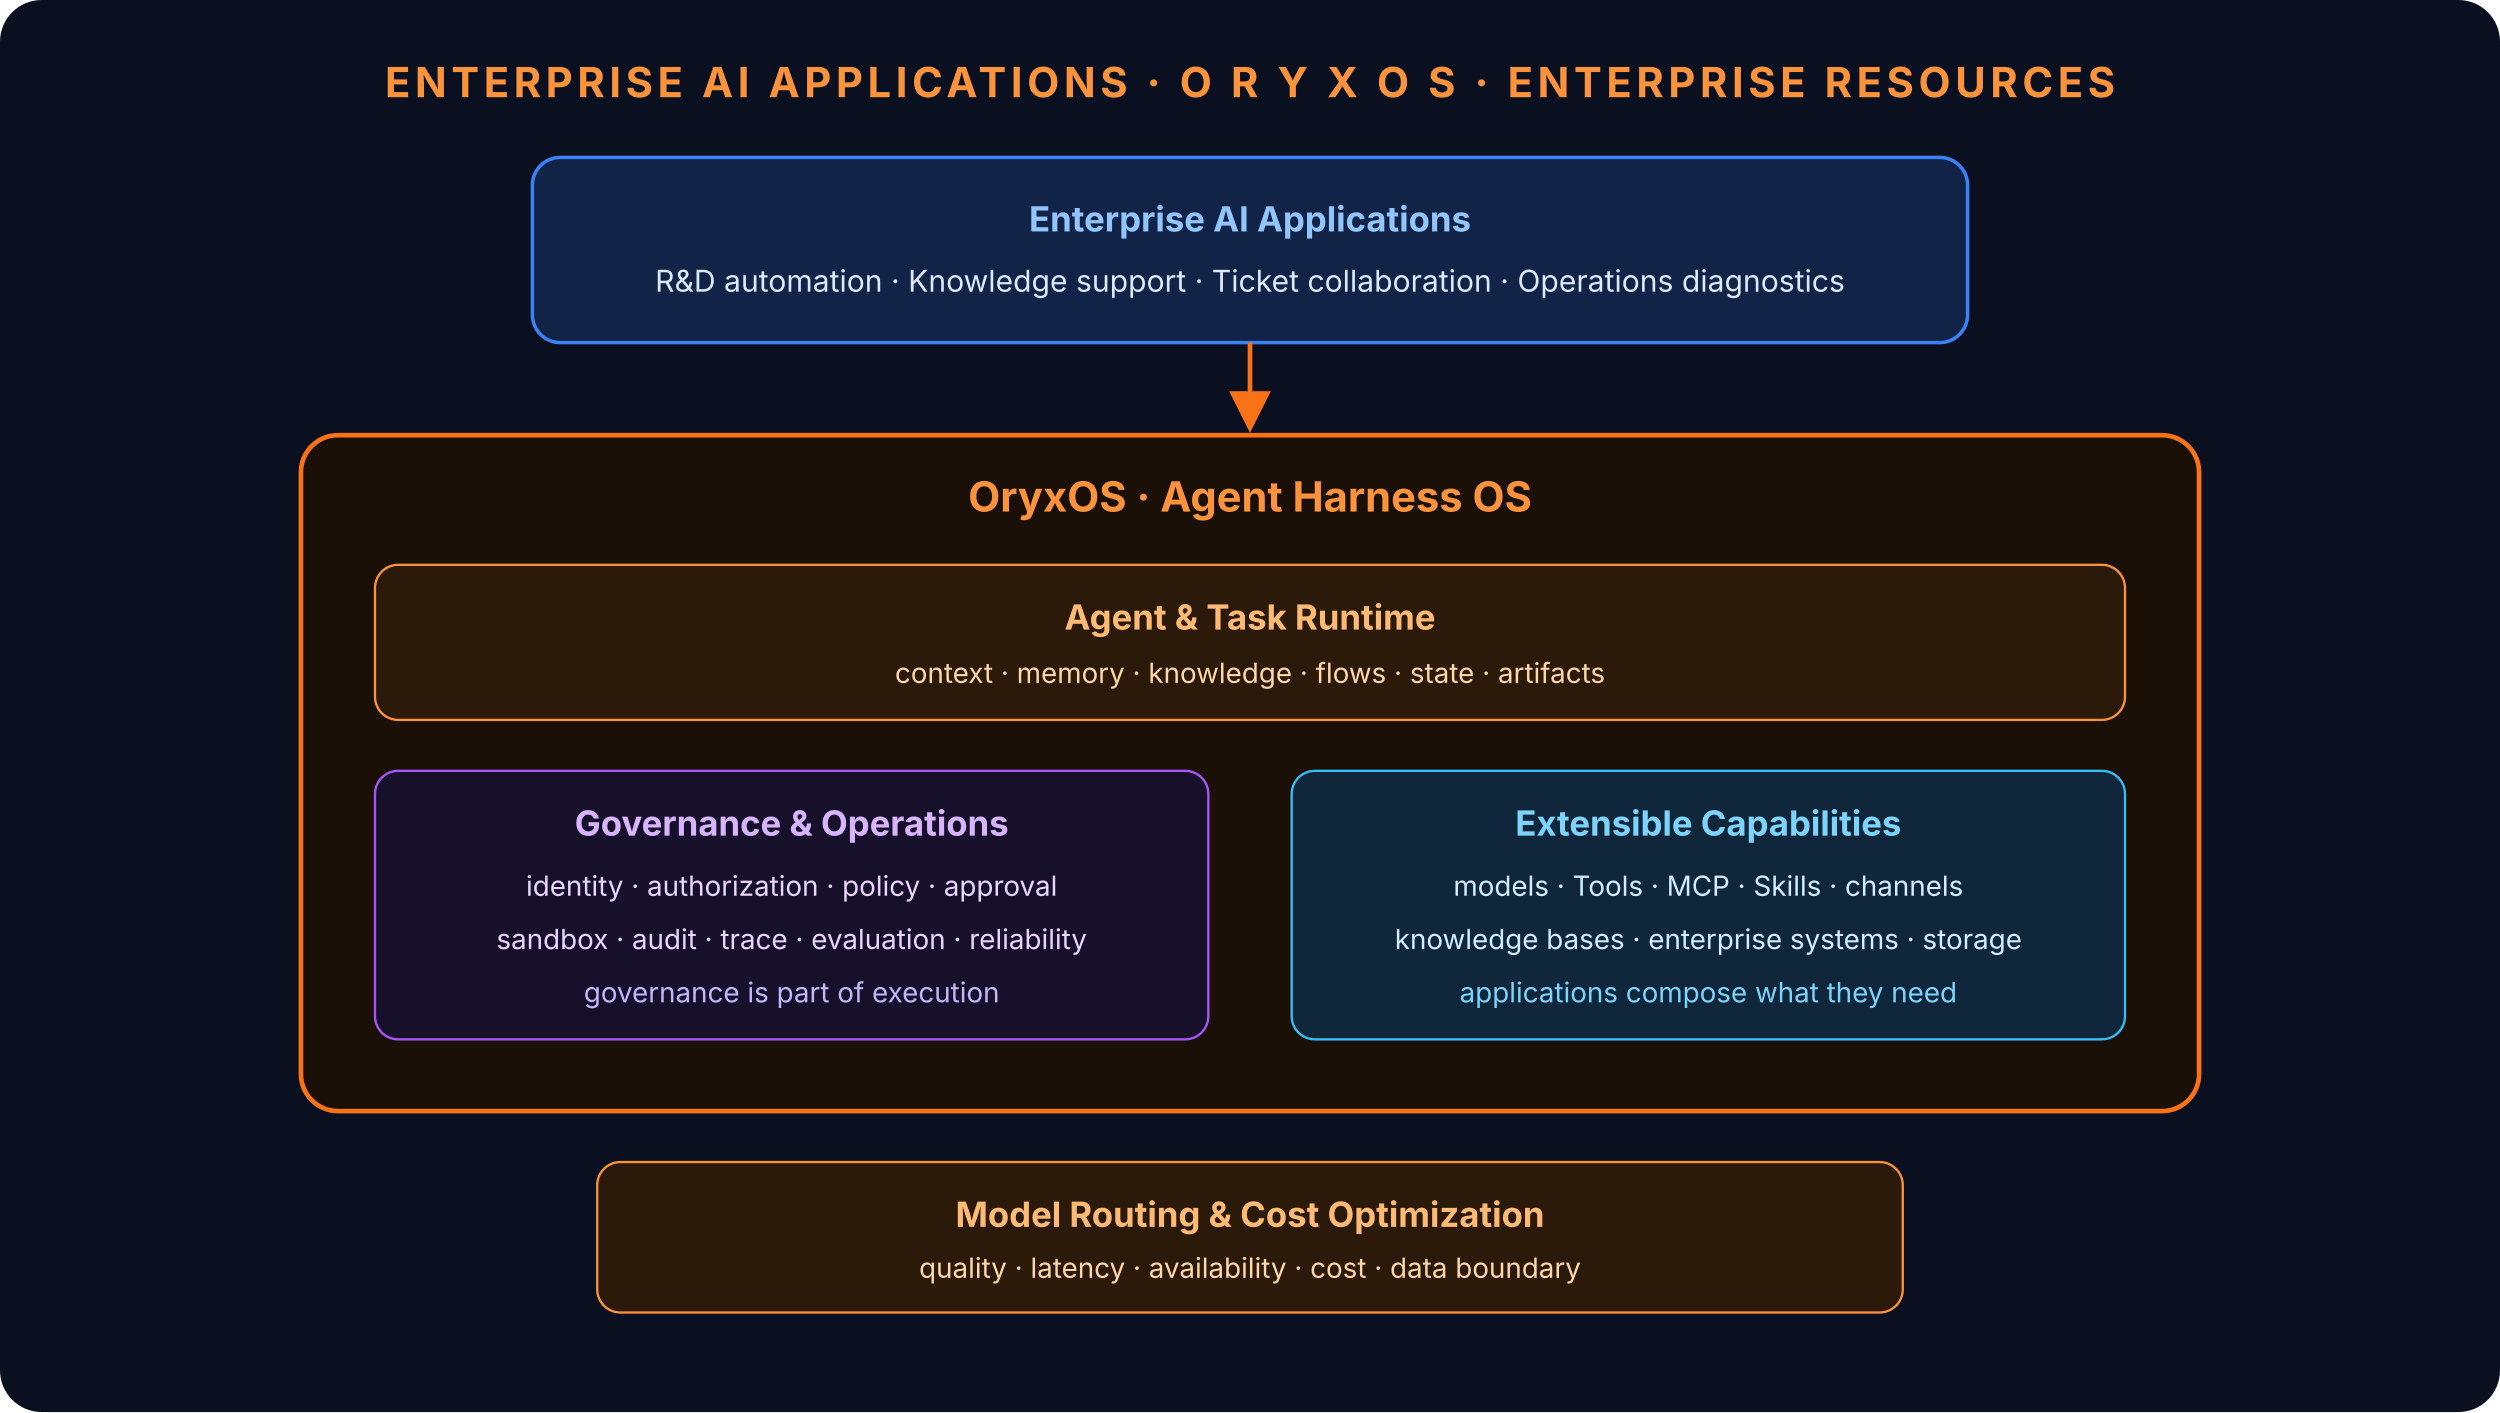
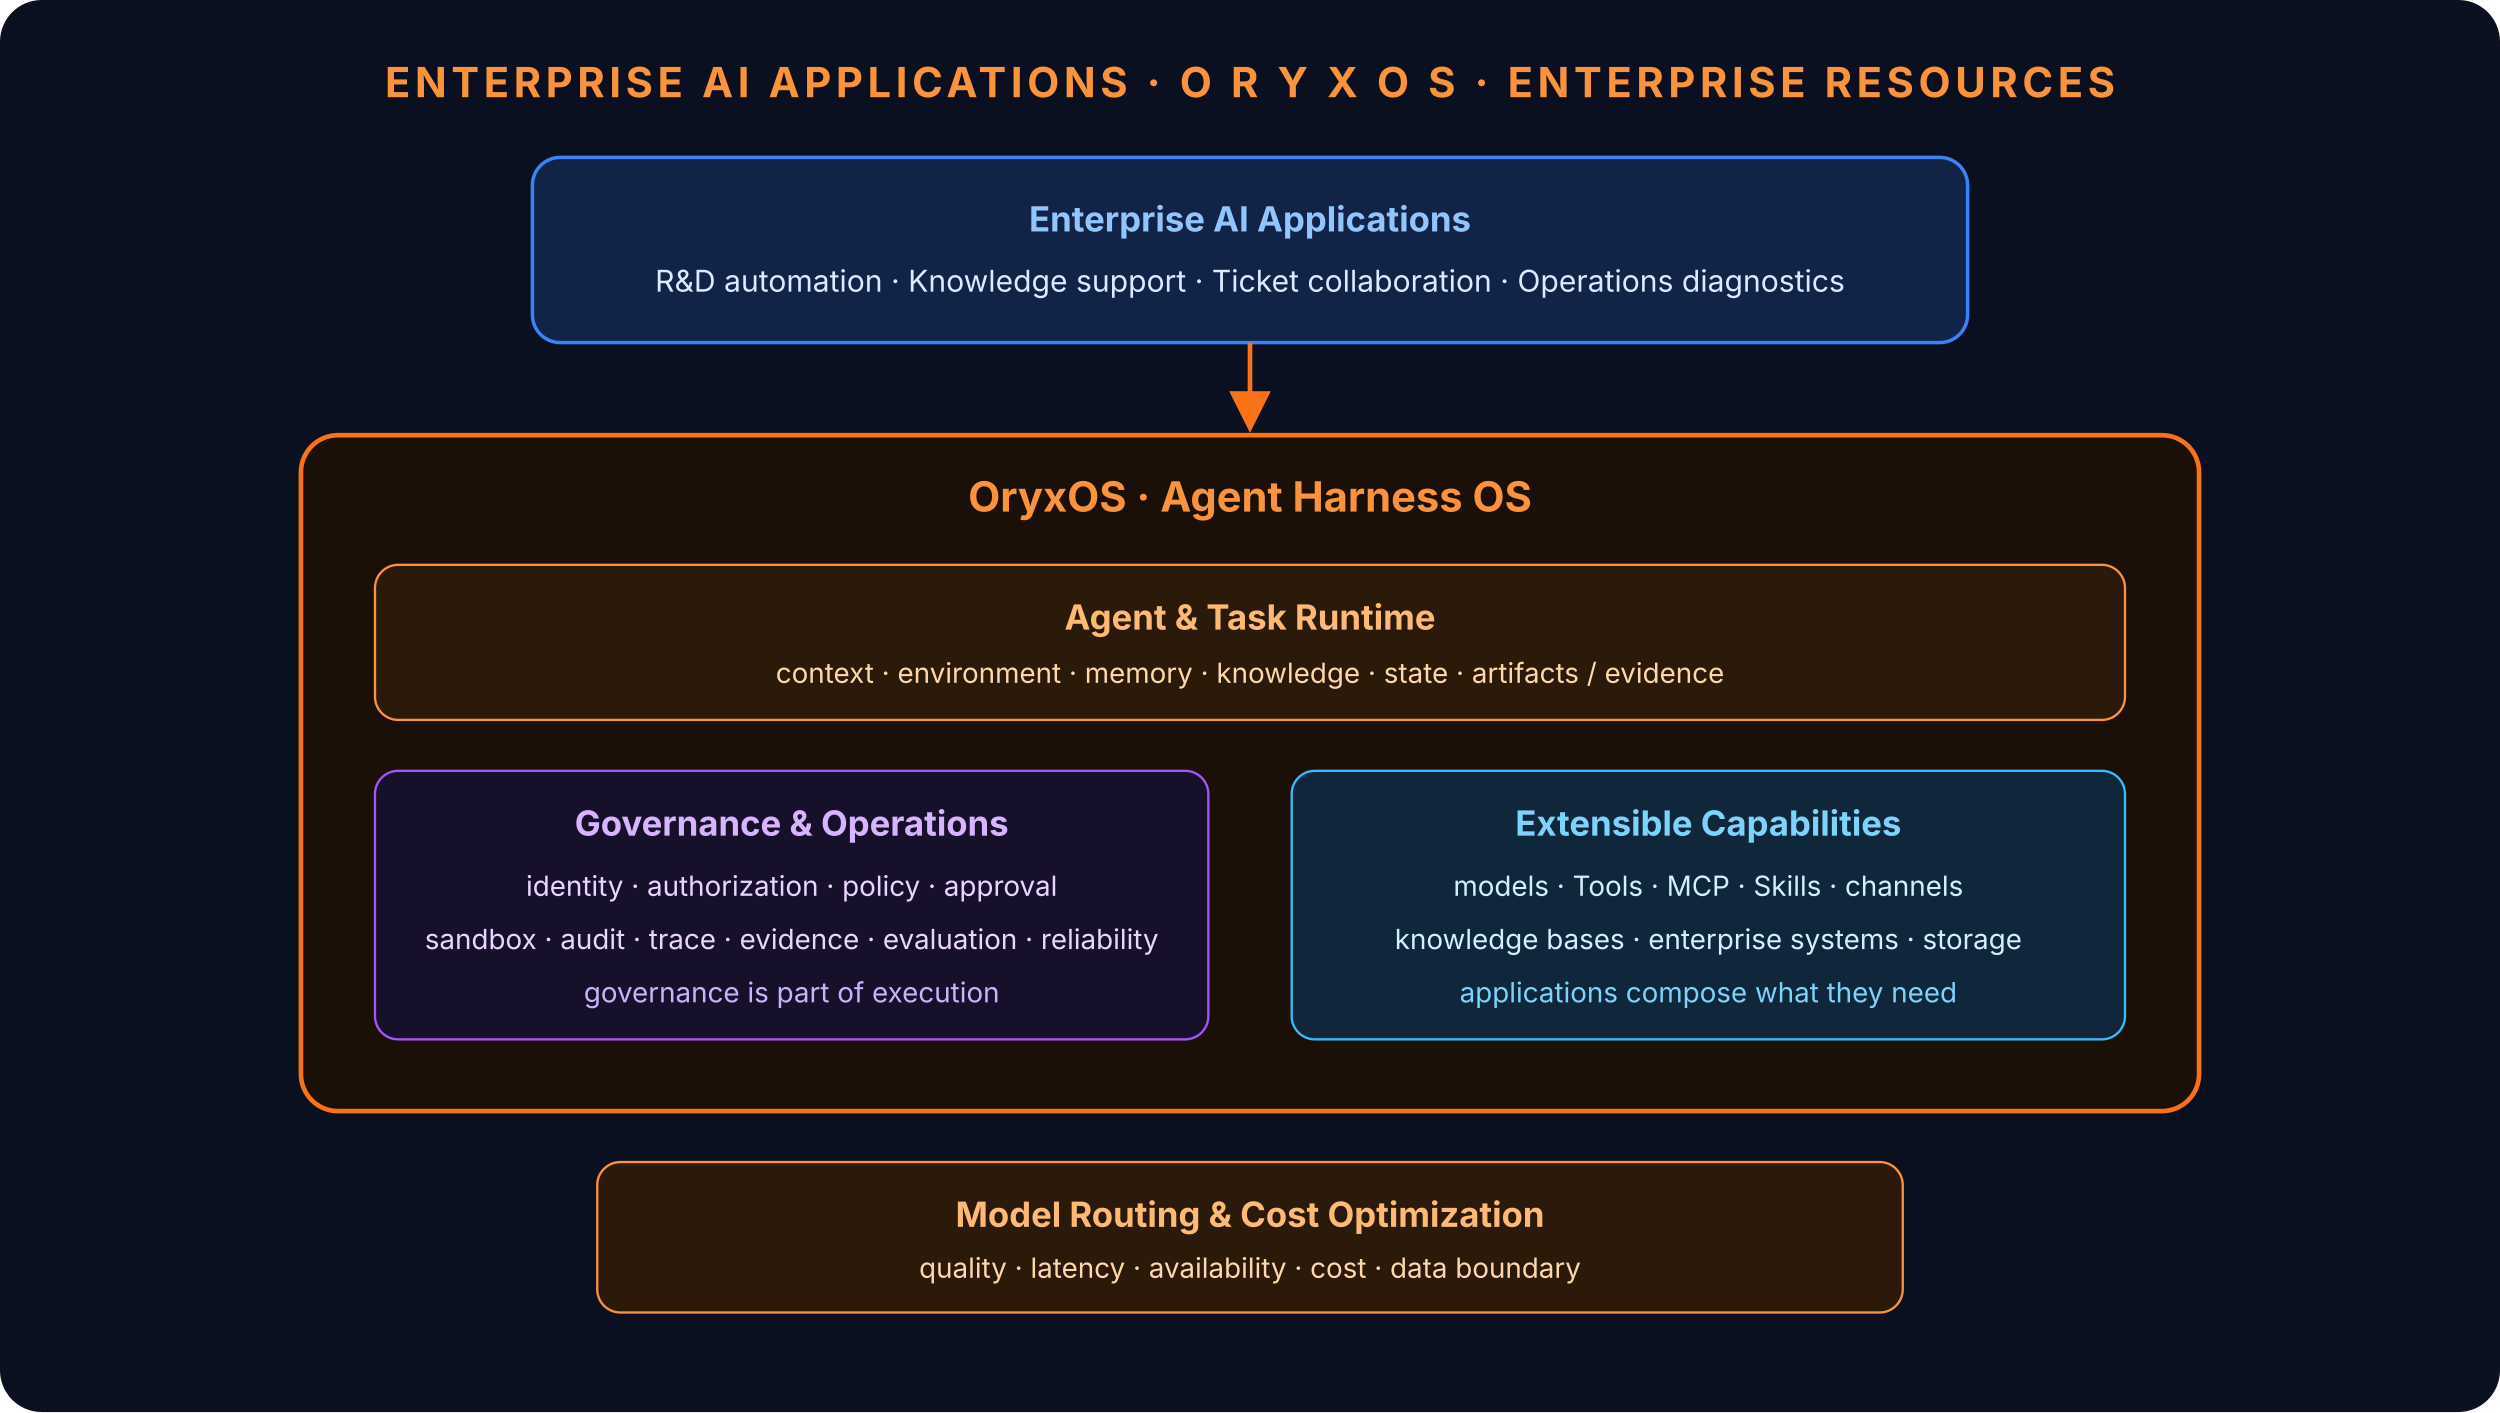
<svg xmlns="http://www.w3.org/2000/svg" viewBox="0 0 1080 610" role="img" aria-labelledby="title desc">
  <defs>
    <marker id="arrow" markerWidth="9" markerHeight="9" refX="7" refY="4.5" orient="auto">
      <path d="M0 0L9 4.5L0 9Z" fill="#f97316" />
    </marker>
    <style>text{font-family:Inter,-apple-system,BlinkMacSystemFont,'Segoe UI',sans-serif}.title{font-size:18px;font-weight:700}.label{font-size:15px;font-weight:700}.body{font-size:13px}.small{font-size:12px}</style>
  </defs>
  <rect width="1080" height="610" rx="18" fill="#0b1020" />
  <text x="540" y="42" text-anchor="middle" fill="#fb923c" class="title" letter-spacing="2">ENTERPRISE AI APPLICATIONS · O R Y X O S · ENTERPRISE RESOURCES</text>
  <rect x="230" y="68" width="620" height="80" rx="12" fill="#112346" stroke="#3b82f6" stroke-width="1.5" />
  <text x="540" y="100" text-anchor="middle" fill="#93c5fd" class="label">Enterprise AI Applications</text>
  <text x="540" y="126" text-anchor="middle" fill="#dbeafe" class="body">R&amp;D automation · Knowledge support · Ticket collaboration · Operations diagnostics</text>
  <line x1="540" y1="148" x2="540" y2="183" stroke="#f97316" stroke-width="2" marker-end="url(#arrow)" />
  <rect x="130" y="188" width="820" height="292" rx="16" fill="#1a1008" stroke="#f97316" stroke-width="2" />
  <text x="540" y="221" text-anchor="middle" fill="#fb923c" class="title">OryxOS · Agent Harness OS</text>
  <rect x="162" y="244" width="756" height="67" rx="10" fill="#2b1909" stroke="#fb923c" />
  <text x="540" y="272" text-anchor="middle" fill="#fdba74" class="label">Agent &amp; Task Runtime</text>
-   <text x="540" y="295" text-anchor="middle" fill="#fed7aa" class="small">context · memory · knowledge · flows · state · artifacts</text>
+   <text x="540" y="295" text-anchor="middle" fill="#fed7aa" class="small">context · environment · memory · knowledge · state · artifacts / evidence</text>
  <rect x="162" y="333" width="360" height="116" rx="10" fill="#17102a" stroke="#a855f7" />
  <text x="342" y="361" text-anchor="middle" fill="#d8b4fe" class="label">Governance &amp; Operations</text>
  <text x="342" y="387" text-anchor="middle" fill="#e9d5ff" class="small">identity · authorization · policy · approval</text>
-   <text x="342" y="410" text-anchor="middle" fill="#e9d5ff" class="small">sandbox · audit · trace · evaluation · reliability</text>
+   <text x="342" y="410" text-anchor="middle" fill="#e9d5ff" class="small">sandbox · audit · trace · evidence · evaluation · reliability</text>
  <text x="342" y="433" text-anchor="middle" fill="#c4b5fd" class="small">governance is part of execution</text>
  <rect x="558" y="333" width="360" height="116" rx="10" fill="#10263a" stroke="#38bdf8" />
  <text x="738" y="361" text-anchor="middle" fill="#7dd3fc" class="label">Extensible Capabilities</text>
  <text x="738" y="387" text-anchor="middle" fill="#d0f0ff" class="small">models · Tools · MCP · Skills · channels</text>
  <text x="738" y="410" text-anchor="middle" fill="#d0f0ff" class="small">knowledge bases · enterprise systems · storage</text>
  <text x="738" y="433" text-anchor="middle" fill="#7dd3fc" class="small">applications compose what they need</text>
  <rect x="258" y="502" width="564" height="65" rx="10" fill="#2b1909" stroke="#fb923c" />
  <text x="540" y="530" text-anchor="middle" fill="#fdba74" class="label">Model Routing &amp; Cost Optimization</text>
  <text x="540" y="552" text-anchor="middle" fill="#fed7aa" class="small">quality · latency · availability · cost · data boundary</text>
</svg>
